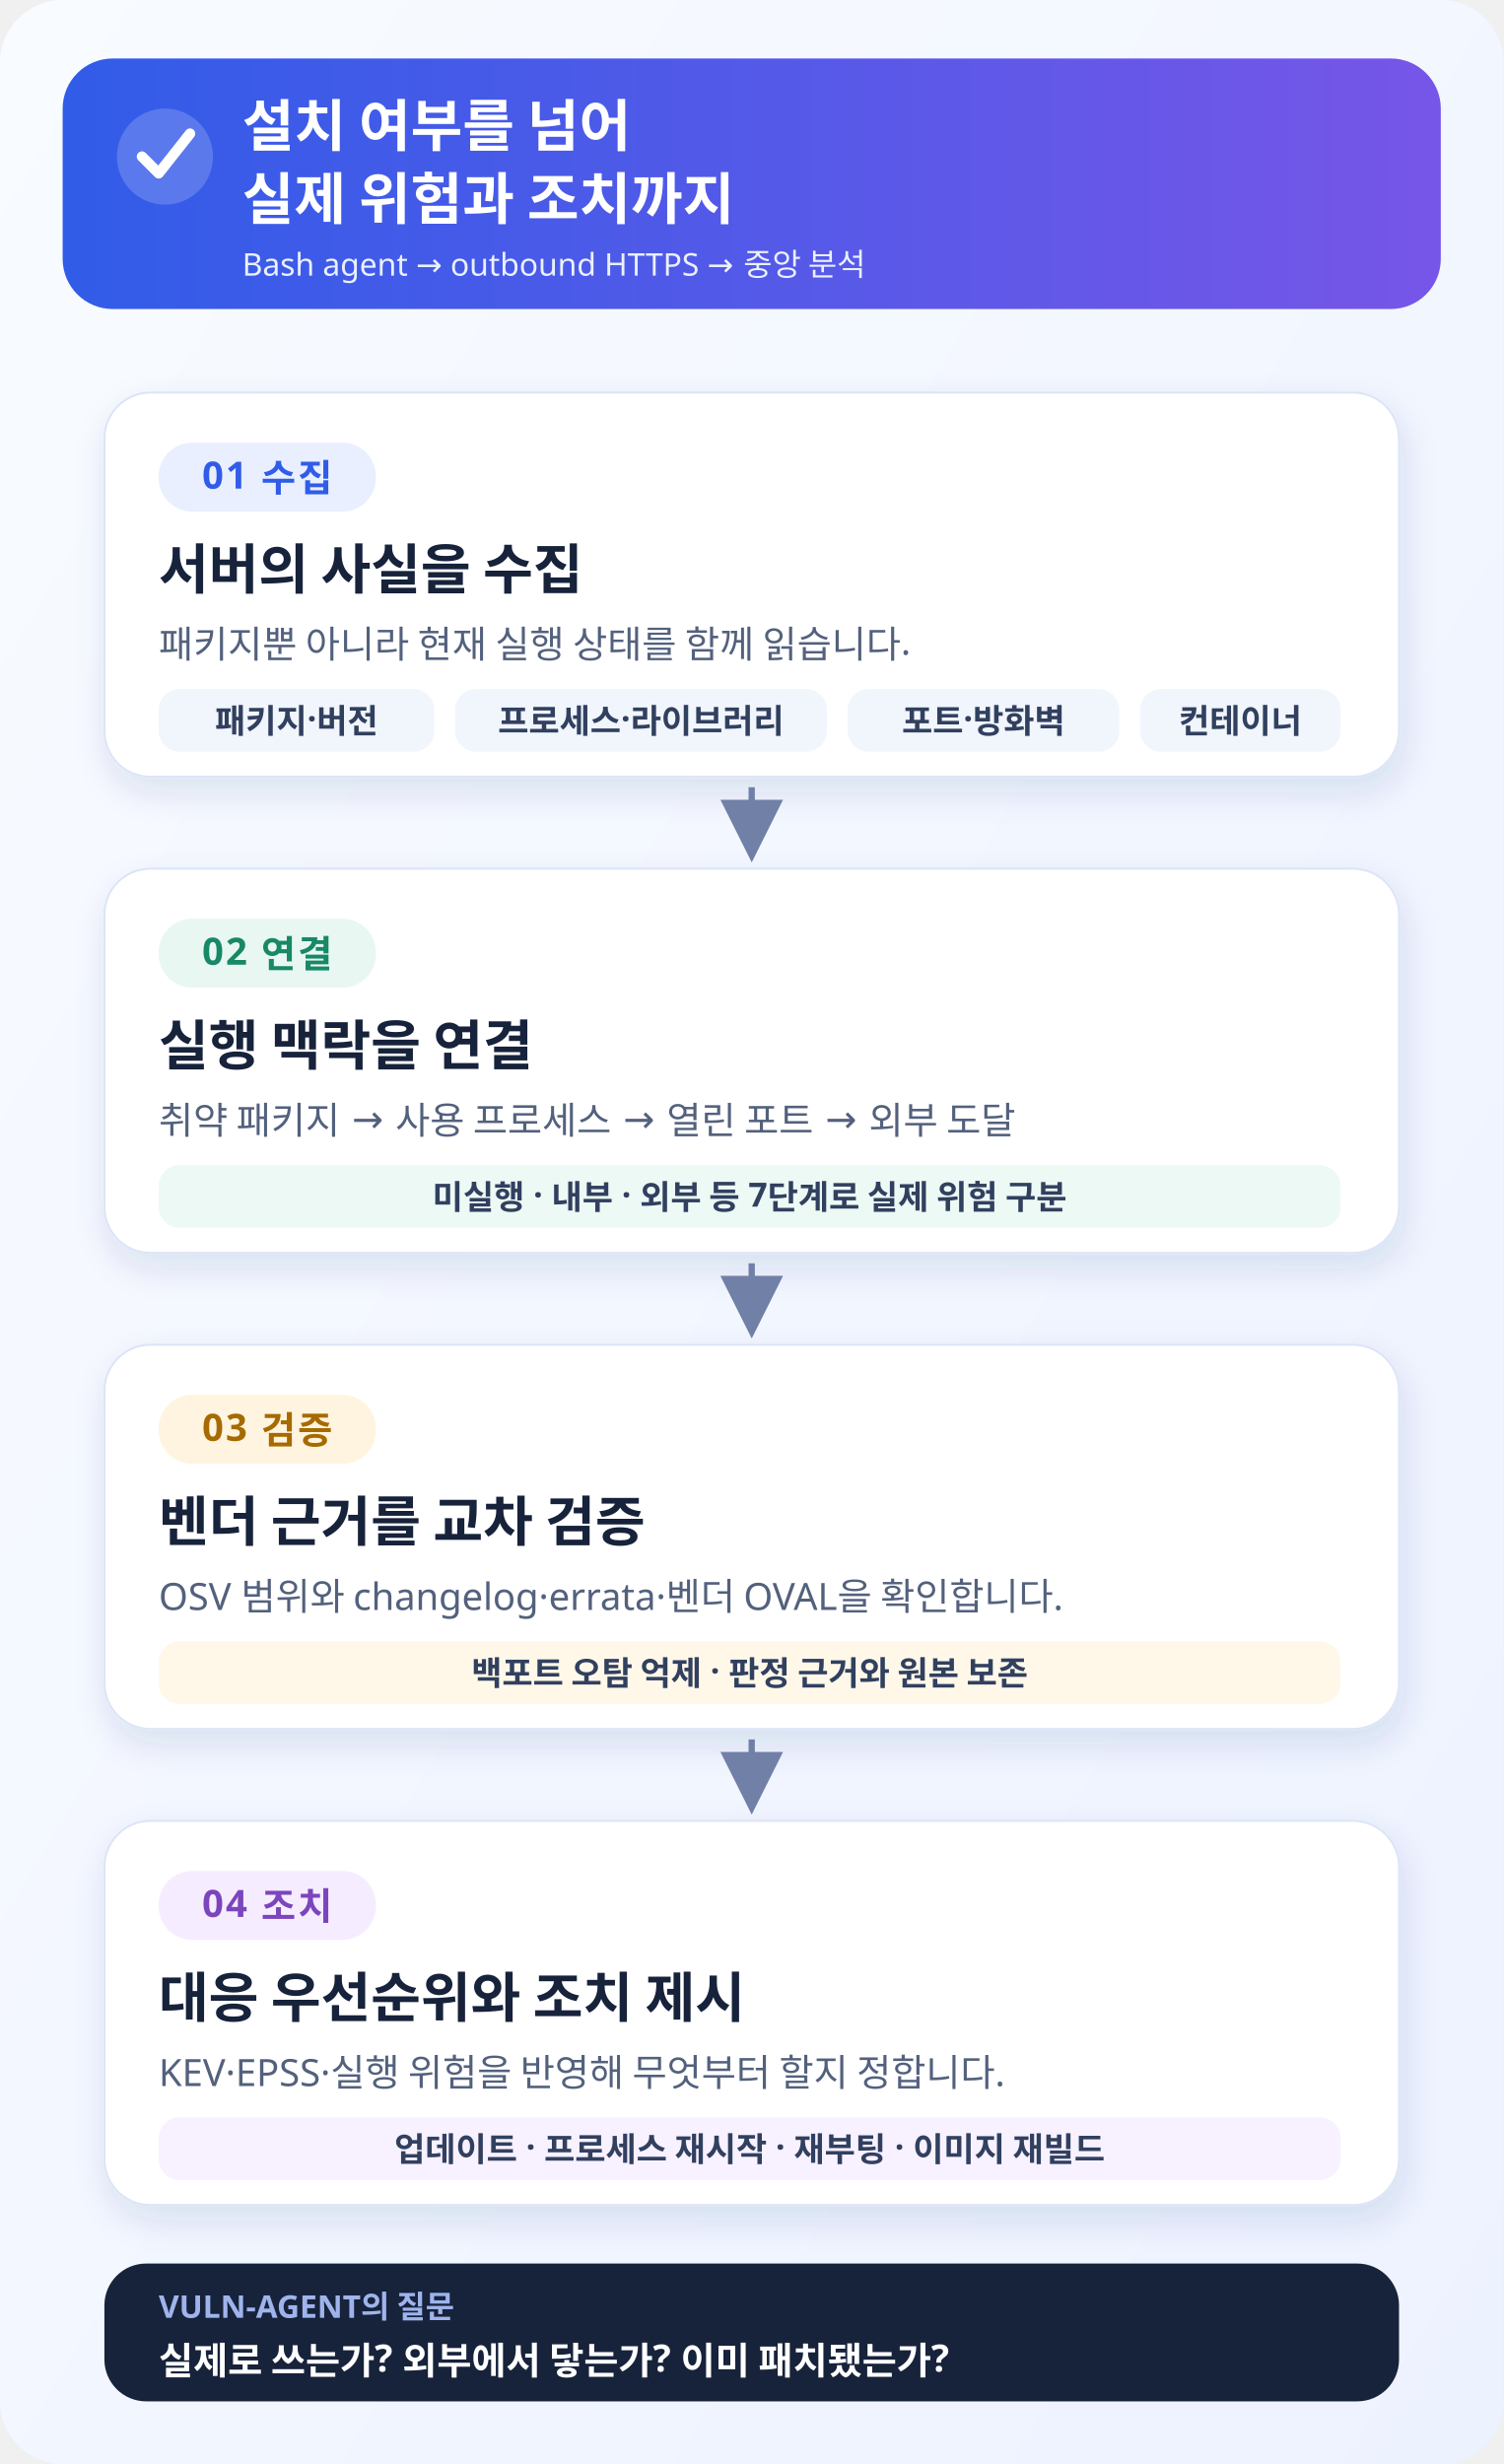
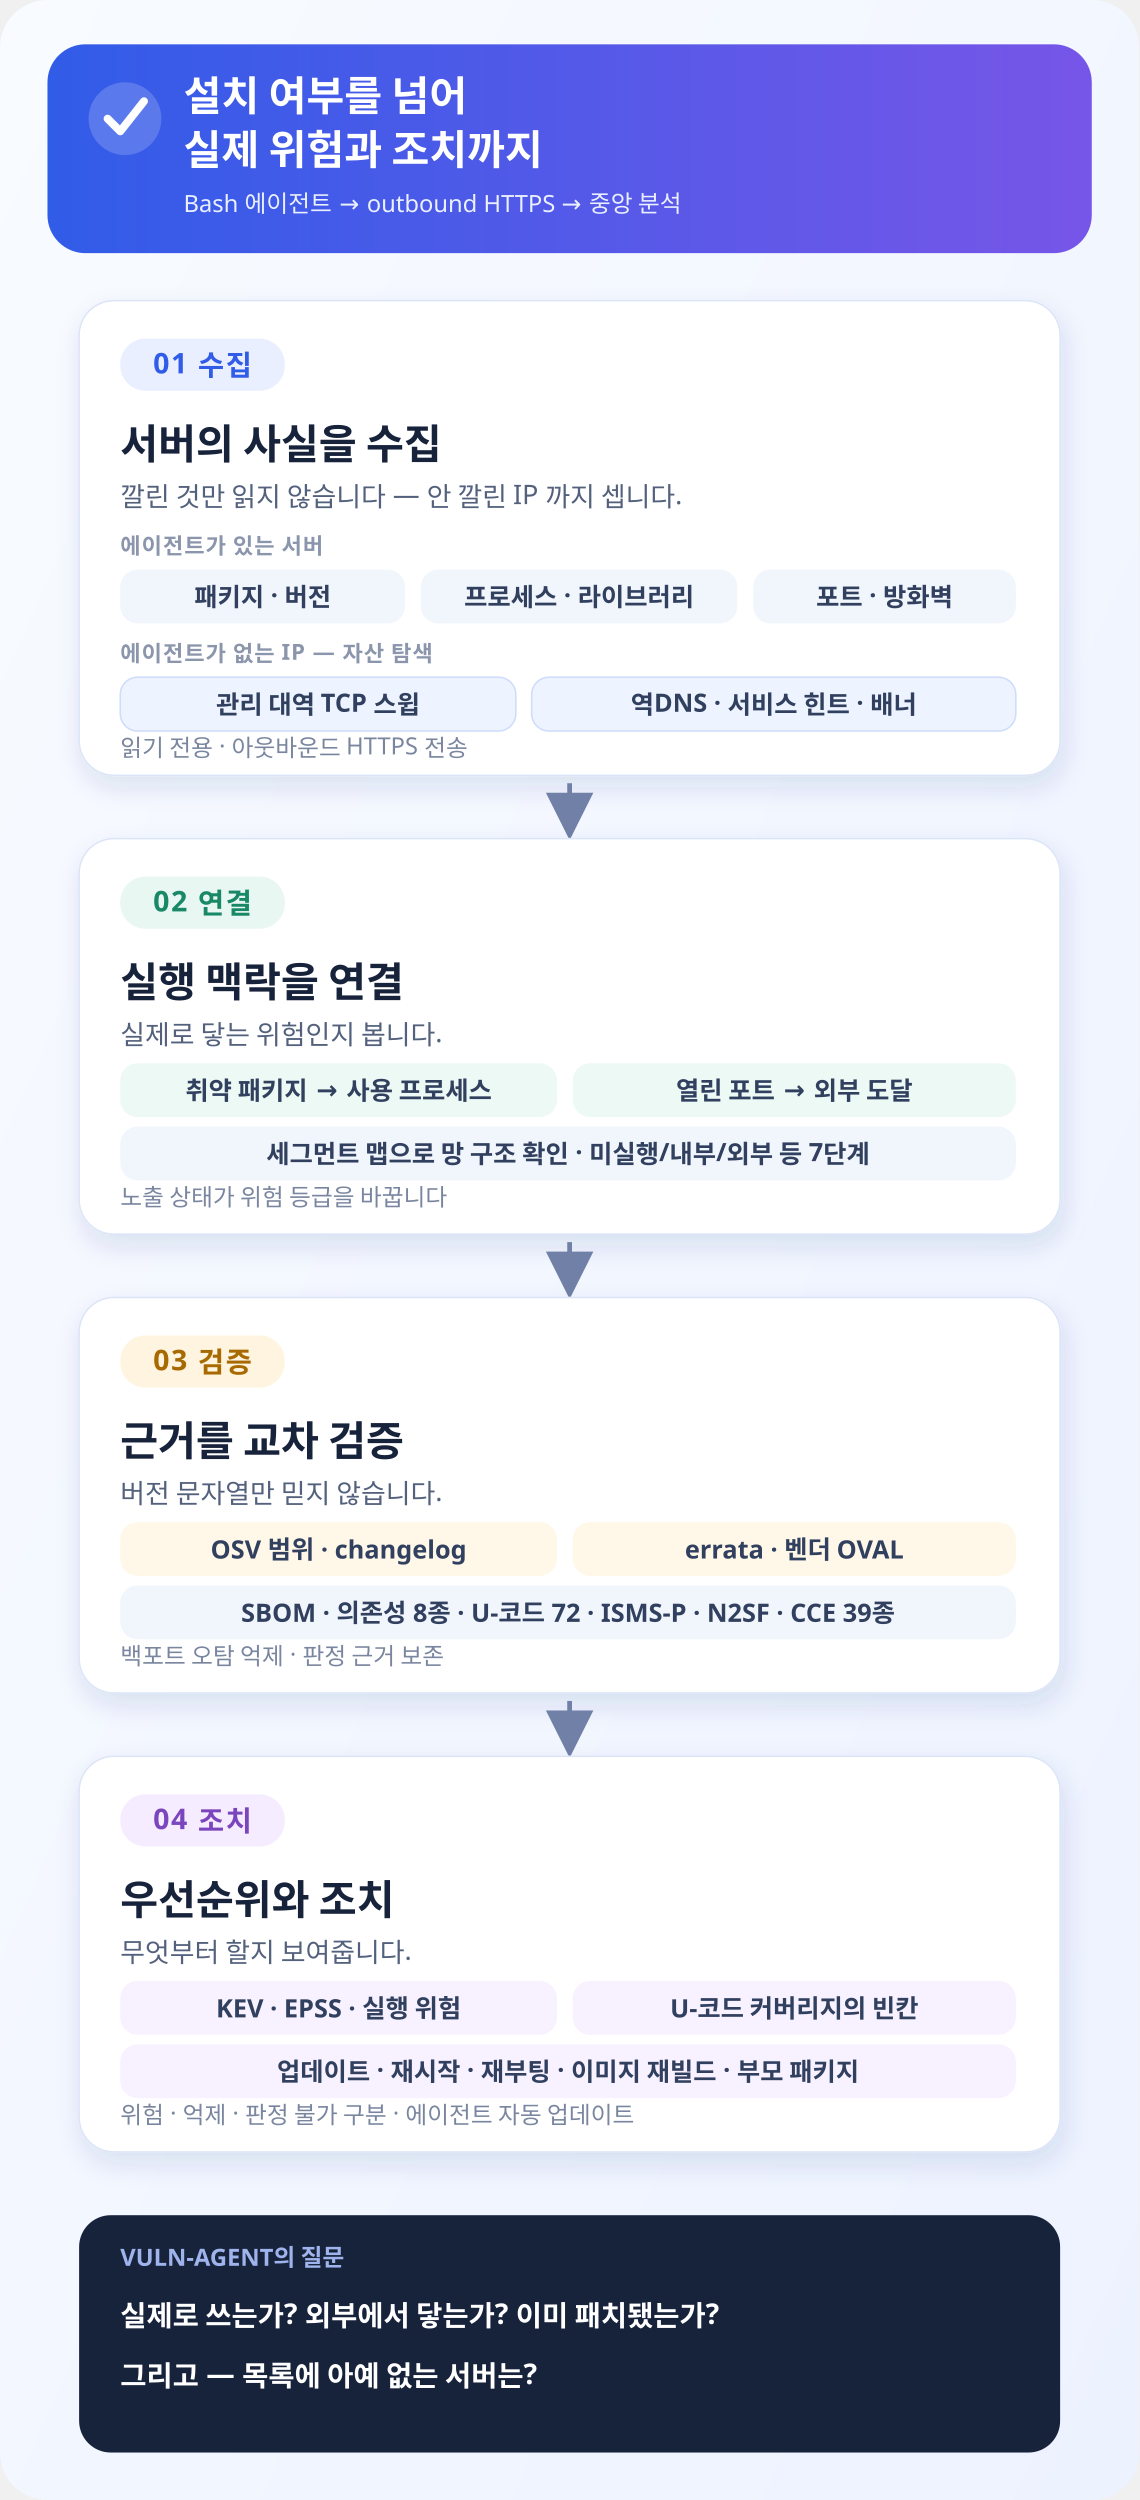
- <svg xmlns="http://www.w3.org/2000/svg" width="720" height="1180" viewBox="0 0 720 1180" role="img" aria-labelledby="title desc">
+ <svg xmlns="http://www.w3.org/2000/svg" width="720" height="1580" viewBox="0 0 720 1580" role="img" aria-labelledby="title desc">
  <defs>
    <linearGradient id="bg" x1="0" y1="0" x2="1" y2="1">
      <stop stop-color="#f8fbff" />
      <stop offset="1" stop-color="#edf2ff" />
    </linearGradient>
    <linearGradient id="hero" x1="0" y1="0" x2="1" y2="0">
      <stop stop-color="#315ce8" />
      <stop offset="1" stop-color="#7656e8" />
    </linearGradient>
    <filter id="shadow" x="-20%" y="-20%" width="140%" height="150%">
      <feDropShadow dy="7" stdDeviation="8" flood-color="#253b75" flood-opacity=".12" />
    </filter>
    <marker id="arrow" markerWidth="10" markerHeight="10" refX="8" refY="5" orient="auto">
      <path d="M0 0L10 5L0 10Z" fill="#7180a7" />
    </marker>
    <style>
      text { font-family: Pretendard, "Noto Sans KR", "Malgun Gothic", sans-serif; }
      .step { font-size: 18px; font-weight: 800; letter-spacing: 1px; }
      .title { font-size: 26px; font-weight: 800; fill: #17223b; }
-       .body { font-size: 18px; fill: #53617d; }
+       .body { font-size: 17px; fill: #53617d; }
      .chip { font-size: 16px; font-weight: 700; fill: #31405f; }
+       .lbl { font-size: 14px; font-weight: 700; fill: #8b96ad; letter-spacing: 0.6px; }
+       .foot { font-size: 15px; fill: #7a869f; }
    </style>
  </defs>
-   <rect width="720" height="1180" rx="30" fill="url(#bg)" />
-   <rect x="30" y="28" width="660" height="120" rx="24" fill="url(#hero)" />
+   <rect width="720" height="1580" rx="30" fill="url(#bg)" />
+   <rect x="30" y="28" width="660" height="132" rx="24" fill="url(#hero)" />
  <circle cx="79" cy="75" r="23" fill="#fff" fill-opacity=".18" />
  <path d="M68 75l8 8 15-19" fill="none" stroke="#fff" stroke-width="5" stroke-linecap="round" stroke-linejoin="round" />
-   <text x="116" y="70" font-size="27" font-weight="800" fill="#fff">설치 여부를 넘어</text>
-   <text x="116" y="105" font-size="27" font-weight="800" fill="#fff">실제 위험과 조치까지</text>
-   <text x="116" y="132" font-size="15" fill="#eaf0ff">Bash agent → outbound HTTPS → 중앙 분석</text>
+   <text x="116" y="70" font-size="26" font-weight="800" fill="#fff">설치 여부를 넘어</text>
+   <text x="116" y="104" font-size="26" font-weight="800" fill="#fff">실제 위험과 조치까지</text>
+   <text x="116" y="134" font-size="15" fill="#eaf0ff">Bash 에이전트 → outbound HTTPS → 중앙 분석</text>
  <g filter="url(#shadow)">
-     <rect x="50" y="188" width="620" height="184" rx="22" fill="#fff" stroke="#dce5f7" />
+     <rect x="50" y="190" width="620" height="300" rx="22" fill="#fff" stroke="#dce5f7" />
  </g>
-   <rect x="76" y="212" width="104" height="33" rx="16" fill="#e9efff" />
-   <text x="128" y="234" text-anchor="middle" class="step" fill="#315ce8">01 수집</text>
-   <text x="76" y="282" class="title">서버의 사실을 수집</text>
-   <text x="76" y="315" class="body">패키지뿐 아니라 현재 실행 상태를 함께 읽습니다.</text>
-   <rect x="76" y="330" width="132" height="30" rx="10" fill="#f1f5fc" />
-   <text x="142" y="351" text-anchor="middle" class="chip">패키지·버전</text>
-   <rect x="218" y="330" width="178" height="30" rx="10" fill="#f1f5fc" />
-   <text x="307" y="351" text-anchor="middle" class="chip">프로세스·라이브러리</text>
-   <rect x="406" y="330" width="130" height="30" rx="10" fill="#f1f5fc" />
-   <text x="471" y="351" text-anchor="middle" class="chip">포트·방화벽</text>
-   <rect x="546" y="330" width="96" height="30" rx="10" fill="#f1f5fc" />
-   <text x="594" y="351" text-anchor="middle" class="chip">컨테이너</text>
-   <path d="M360 377v30" stroke="#7180a7" stroke-width="3" marker-end="url(#arrow)" />
+   <rect x="76" y="214" width="104" height="33" rx="16" fill="#e9efff" />
+   <text x="128" y="236" text-anchor="middle" class="step" fill="#315ce8">01 수집</text>
+   <text x="76" y="290" class="title">서버의 사실을 수집</text>
+   <text x="76" y="320" class="body">깔린 것만 읽지 않습니다 — 안 깔린 IP 까지 셉니다.</text>
+   <text x="76" y="350" class="lbl">에이전트가 있는 서버</text>
+   <rect x="76" y="360" width="180" height="34" rx="11" fill="#f1f5fc" />
+   <text x="166" y="383" text-anchor="middle" class="chip">패키지 · 버전</text>
+   <rect x="266" y="360" width="200" height="34" rx="11" fill="#f1f5fc" />
+   <text x="366" y="383" text-anchor="middle" class="chip">프로세스 · 라이브러리</text>
+   <rect x="476" y="360" width="166" height="34" rx="11" fill="#f1f5fc" />
+   <text x="559" y="383" text-anchor="middle" class="chip">포트 · 방화벽</text>
+   <text x="76" y="418" class="lbl">에이전트가 없는 IP — 자산 탐색</text>
+   <rect x="76" y="428" width="250" height="34" rx="11" fill="#eef4ff" stroke="#cfdcfa" />
+   <text x="201" y="451" text-anchor="middle" class="chip" fill="#2e4c9c">관리 대역 TCP 스윕</text>
+   <rect x="336" y="428" width="306" height="34" rx="11" fill="#eef4ff" stroke="#cfdcfa" />
+   <text x="489" y="451" text-anchor="middle" class="chip" fill="#2e4c9c">역DNS · 서비스 힌트 · 배너</text>
+   <text x="76" y="478" class="foot">읽기 전용 · 아웃바운드 HTTPS 전송</text>
+   <path d="M360 495v30" stroke="#7180a7" stroke-width="3" marker-end="url(#arrow)" />
  <g filter="url(#shadow)">
-     <rect x="50" y="416" width="620" height="184" rx="22" fill="#fff" stroke="#dce5f7" />
+     <rect x="50" y="530" width="620" height="250" rx="22" fill="#fff" stroke="#dce5f7" />
  </g>
-   <rect x="76" y="440" width="104" height="33" rx="16" fill="#e8f7f2" />
-   <text x="128" y="462" text-anchor="middle" class="step" fill="#188866">02 연결</text>
-   <text x="76" y="510" class="title">실행 맥락을 연결</text>
-   <text x="76" y="543" class="body">취약 패키지 → 사용 프로세스 → 열린 포트 → 외부 도달</text>
-   <rect x="76" y="558" width="566" height="30" rx="10" fill="#edf9f5" />
-   <text x="359" y="579" text-anchor="middle" class="chip" fill="#247b65">미실행 · 내부 · 외부 등 7단계로 실제 위험 구분</text>
-   <path d="M360 605v30" stroke="#7180a7" stroke-width="3" marker-end="url(#arrow)" />
+   <rect x="76" y="554" width="104" height="33" rx="16" fill="#e8f7f2" />
+   <text x="128" y="576" text-anchor="middle" class="step" fill="#188866">02 연결</text>
+   <text x="76" y="630" class="title">실행 맥락을 연결</text>
+   <text x="76" y="660" class="body">실제로 닿는 위험인지 봅니다.</text>
+   <rect x="76" y="672" width="276" height="34" rx="11" fill="#edf9f5" />
+   <text x="214" y="695" text-anchor="middle" class="chip" fill="#247b65">취약 패키지 → 사용 프로세스</text>
+   <rect x="362" y="672" width="280" height="34" rx="11" fill="#edf9f5" />
+   <text x="502" y="695" text-anchor="middle" class="chip" fill="#247b65">열린 포트 → 외부 도달</text>
+   <rect x="76" y="712" width="566" height="34" rx="11" fill="#f1f5fc" />
+   <text x="359" y="735" text-anchor="middle" class="chip">세그먼트 맵으로 망 구조 확인 · 미실행/내부/외부 등 7단계</text>
+   <text x="76" y="762" class="foot">노출 상태가 위험 등급을 바꿉니다</text>
+   <path d="M360 785v30" stroke="#7180a7" stroke-width="3" marker-end="url(#arrow)" />
  <g filter="url(#shadow)">
-     <rect x="50" y="644" width="620" height="184" rx="22" fill="#fff" stroke="#dce5f7" />
+     <rect x="50" y="820" width="620" height="250" rx="22" fill="#fff" stroke="#dce5f7" />
  </g>
-   <rect x="76" y="668" width="104" height="33" rx="16" fill="#fff4df" />
-   <text x="128" y="690" text-anchor="middle" class="step" fill="#a66a00">03 검증</text>
-   <text x="76" y="738" class="title">벤더 근거를 교차 검증</text>
-   <text x="76" y="771" class="body">OSV 범위와 changelog·errata·벤더 OVAL을 확인합니다.</text>
-   <rect x="76" y="786" width="566" height="30" rx="10" fill="#fff8e9" />
-   <text x="359" y="807" text-anchor="middle" class="chip">백포트 오탐 억제 · 판정 근거와 원본 보존</text>
-   <path d="M360 833v30" stroke="#7180a7" stroke-width="3" marker-end="url(#arrow)" />
+   <rect x="76" y="844" width="104" height="33" rx="16" fill="#fff4df" />
+   <text x="128" y="866" text-anchor="middle" class="step" fill="#a66a00">03 검증</text>
+   <text x="76" y="920" class="title">근거를 교차 검증</text>
+   <text x="76" y="950" class="body">버전 문자열만 믿지 않습니다.</text>
+   <rect x="76" y="962" width="276" height="34" rx="11" fill="#fff8e9" />
+   <text x="214" y="985" text-anchor="middle" class="chip">OSV 범위 · changelog</text>
+   <rect x="362" y="962" width="280" height="34" rx="11" fill="#fff8e9" />
+   <text x="502" y="985" text-anchor="middle" class="chip">errata · 벤더 OVAL</text>
+   <rect x="76" y="1002" width="566" height="34" rx="11" fill="#f1f5fc" />
+   <text x="359" y="1025" text-anchor="middle" class="chip">SBOM · 의존성 8종 · U-코드 72 · ISMS-P · N2SF · CCE 39종</text>
+   <text x="76" y="1052" class="foot">백포트 오탐 억제 · 판정 근거 보존</text>
+   <path d="M360 1075v30" stroke="#7180a7" stroke-width="3" marker-end="url(#arrow)" />
  <g filter="url(#shadow)">
-     <rect x="50" y="872" width="620" height="184" rx="22" fill="#fff" stroke="#dce5f7" />
+     <rect x="50" y="1110" width="620" height="250" rx="22" fill="#fff" stroke="#dce5f7" />
  </g>
-   <rect x="76" y="896" width="104" height="33" rx="16" fill="#f6ecff" />
-   <text x="128" y="918" text-anchor="middle" class="step" fill="#7b45bd">04 조치</text>
-   <text x="76" y="966" class="title">대응 우선순위와 조치 제시</text>
-   <text x="76" y="999" class="body">KEV·EPSS·실행 위험을 반영해 무엇부터 할지 정합니다.</text>
-   <rect x="76" y="1014" width="566" height="30" rx="10" fill="#f8f1ff" />
-   <text x="359" y="1035" text-anchor="middle" class="chip">업데이트 · 프로세스 재시작 · 재부팅 · 이미지 재빌드</text>
-   <rect x="50" y="1084" width="620" height="66" rx="20" fill="#17223b" />
-   <text x="76" y="1110" font-size="15" font-weight="800" fill="#9fb4ec">VULN-AGENT의 질문</text>
-   <text x="76" y="1137" font-size="18" font-weight="750" fill="#fff">실제로 쓰는가? 외부에서 닿는가? 이미 패치됐는가?</text>
+   <rect x="76" y="1134" width="104" height="33" rx="16" fill="#f6ecff" />
+   <text x="128" y="1156" text-anchor="middle" class="step" fill="#7b45bd">04 조치</text>
+   <text x="76" y="1210" class="title">우선순위와 조치</text>
+   <text x="76" y="1240" class="body">무엇부터 할지 보여줍니다.</text>
+   <rect x="76" y="1252" width="276" height="34" rx="11" fill="#f8f1ff" />
+   <text x="214" y="1275" text-anchor="middle" class="chip" fill="#7240ad">KEV · EPSS · 실행 위험</text>
+   <rect x="362" y="1252" width="280" height="34" rx="11" fill="#f8f1ff" />
+   <text x="502" y="1275" text-anchor="middle" class="chip" fill="#7240ad">U-코드 커버리지의 빈칸</text>
+   <rect x="76" y="1292" width="566" height="34" rx="11" fill="#f8f1ff" />
+   <text x="359" y="1315" text-anchor="middle" class="chip" fill="#7240ad">업데이트 · 재시작 · 재부팅 · 이미지 재빌드 · 부모 패키지</text>
+   <text x="76" y="1342" class="foot">위험 · 억제 · 판정 불가 구분 · 에이전트 자동 업데이트</text>
+   <rect x="50" y="1400" width="620" height="150" rx="20" fill="#17223b" />
+   <text x="76" y="1432" font-size="15" font-weight="800" fill="#9fb4ec">VULN-AGENT의 질문</text>
+   <text x="76" y="1470" font-size="18" font-weight="750" fill="#fff">실제로 쓰는가? 외부에서 닿는가? 이미 패치됐는가?</text>
+   <text x="76" y="1508" font-size="18" font-weight="750" fill="#fff">그리고 — 목록에 아예 없는 서버는?</text>
</svg>
